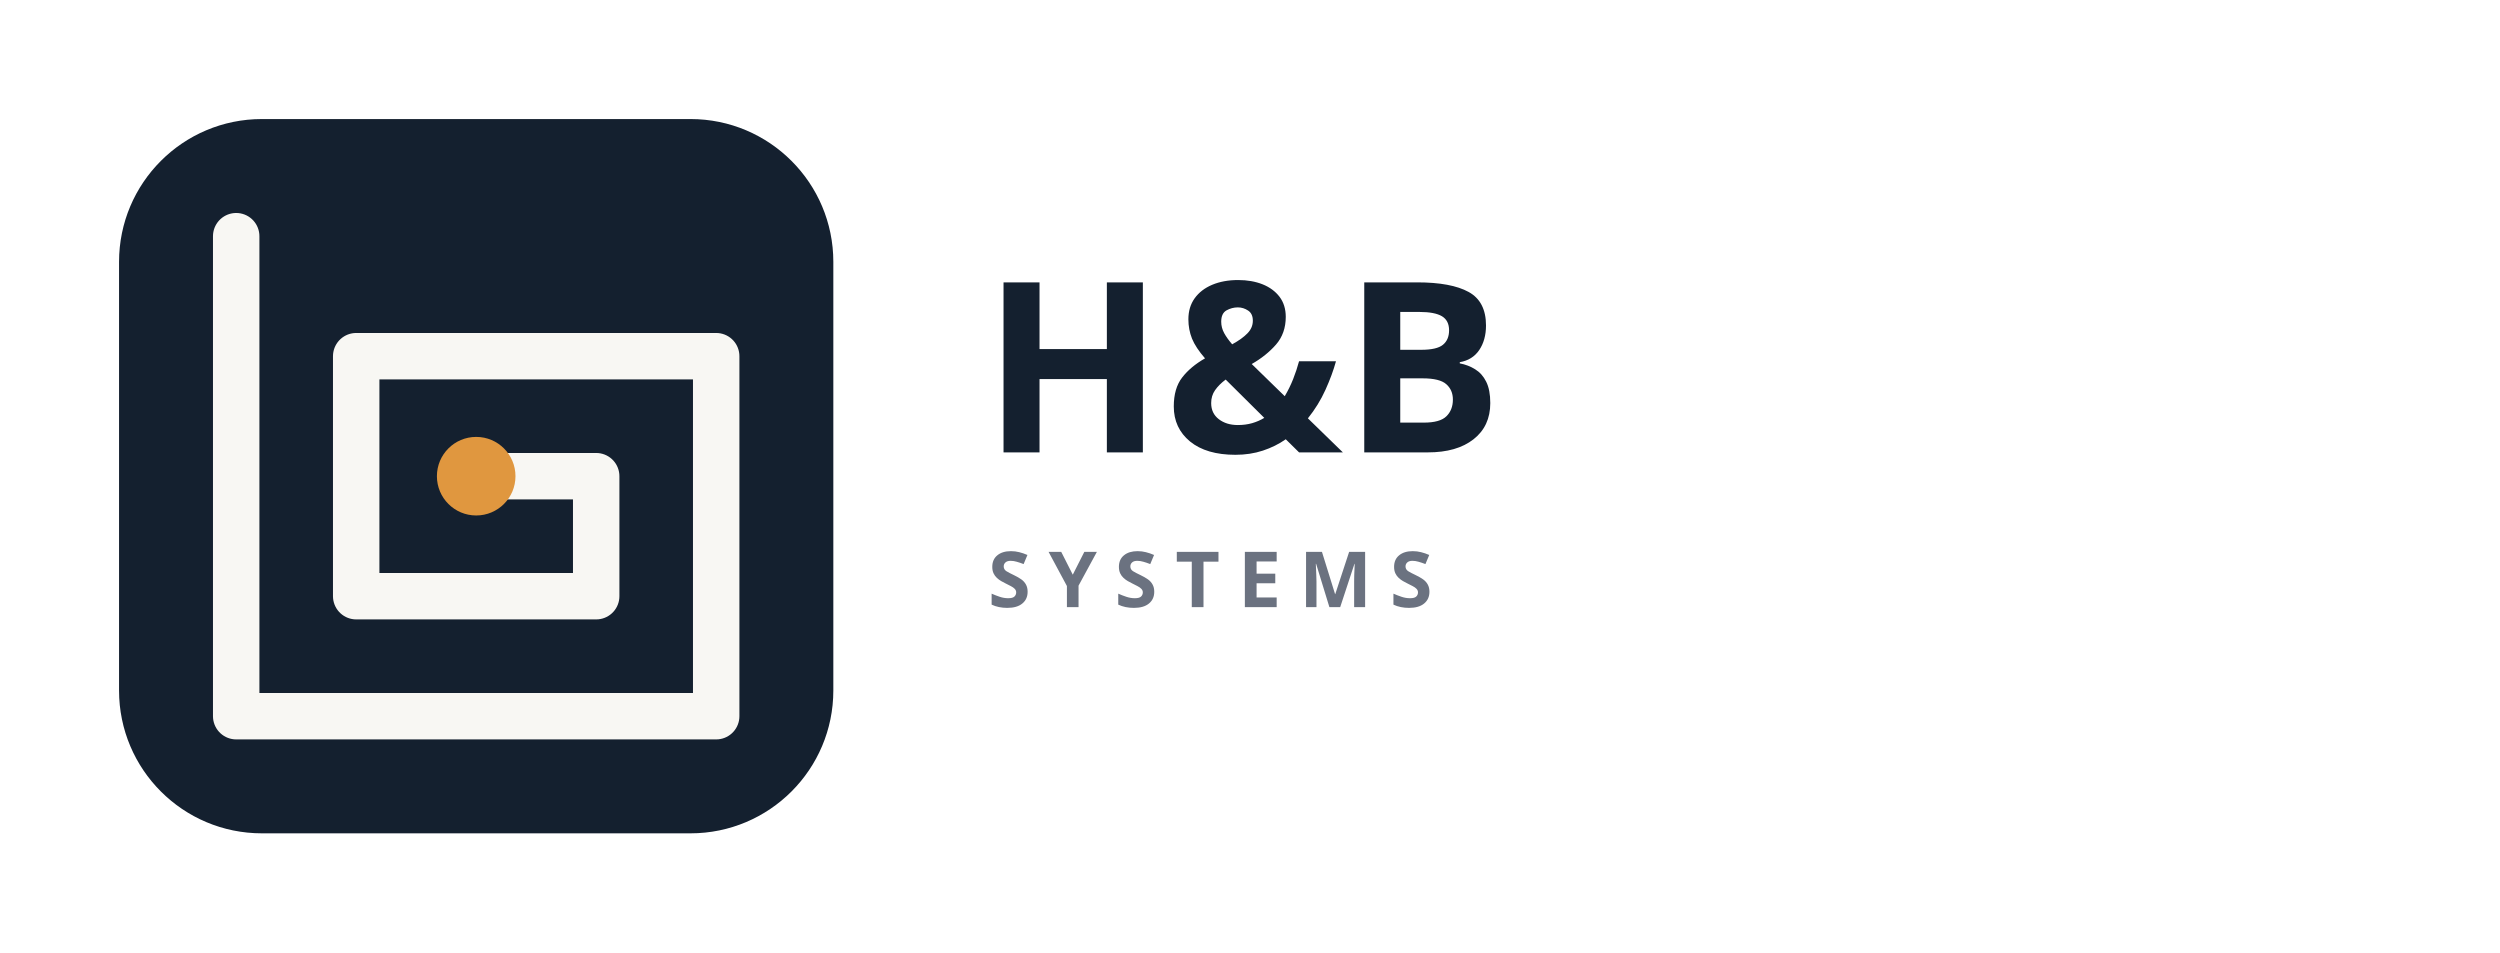
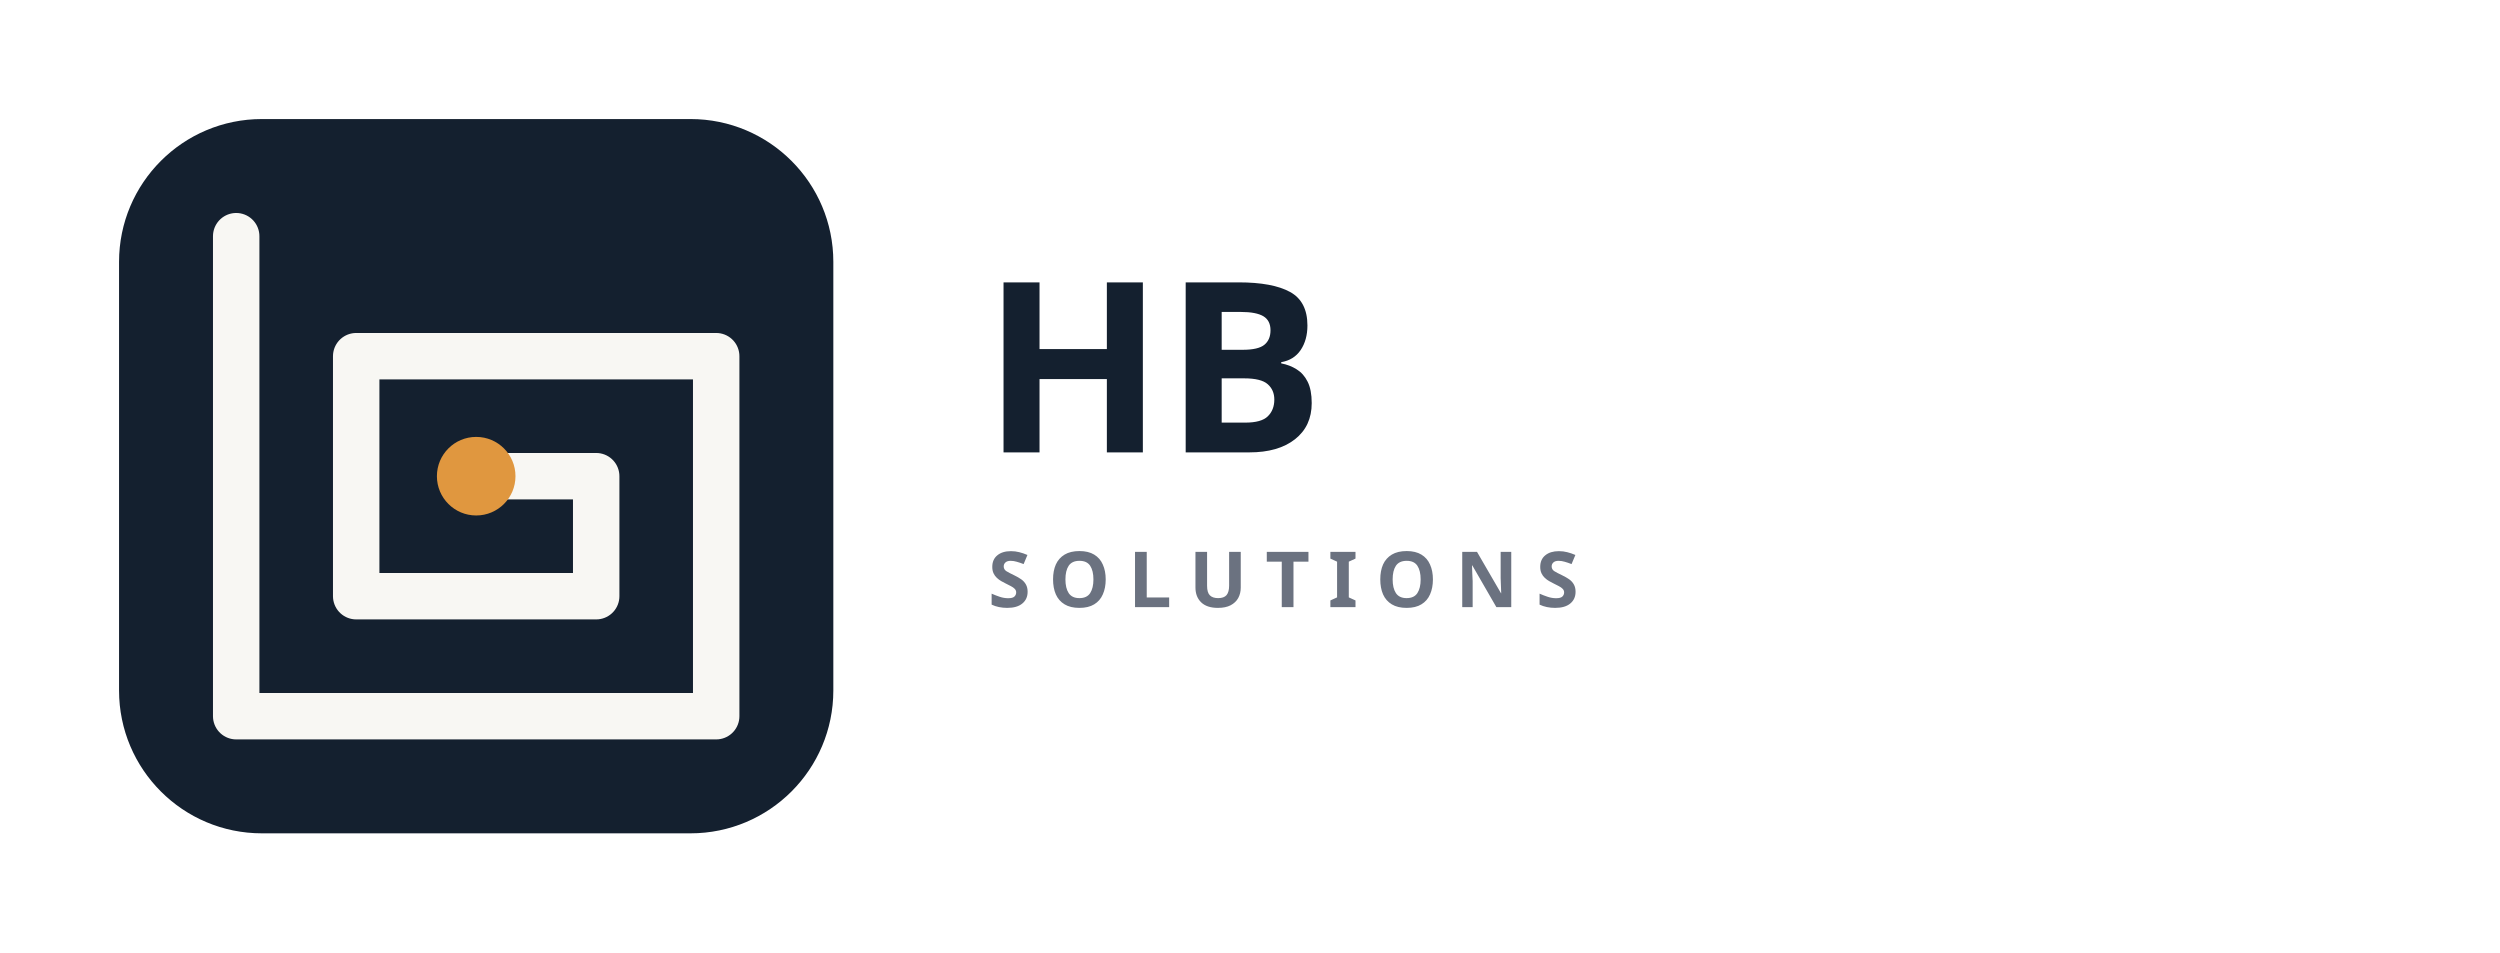
<svg xmlns="http://www.w3.org/2000/svg" width="420" height="160" viewBox="0 0 420 160">
  <g transform="translate(20,20) scale(0.6)">
    <rect x="0" y="0" width="200" height="200" rx="40" fill="#14202F" />
    <path d="M 32.8,32.8 L 32.8,167.2 L 167.2,167.2 L 167.2,66.4 L 66.4,66.4 L 66.4,133.6 L 133.6,133.6 L 133.6,100.0 L 100.0,100.0" fill="none" stroke="#F8F7F3" stroke-width="13" stroke-linecap="round" stroke-linejoin="round" />
    <circle cx="100" cy="100" r="11" fill="#E0973F" />
  </g>
-   <text x="165" y="76" font-family="'Century Gothic', Futura, Poppins, Verdana, sans-serif" font-weight="700" font-size="40" fill="#14202F">H&amp;B</text>
-   <text x="166" y="102" font-family="'Century Gothic', Futura, Poppins, Verdana, sans-serif" font-weight="700" font-size="13" letter-spacing="3" fill="#6B7280">SYSTEMS</text>
+   <text x="165" y="76" font-family="'Century Gothic', Futura, Poppins, Verdana, sans-serif" font-weight="700" font-size="40" fill="#14202F">HB</text>
+   <text x="166" y="102" font-family="'Century Gothic', Futura, Poppins, Verdana, sans-serif" font-weight="700" font-size="13" letter-spacing="3" fill="#6B7280">SOLUTIONS</text>
</svg>
